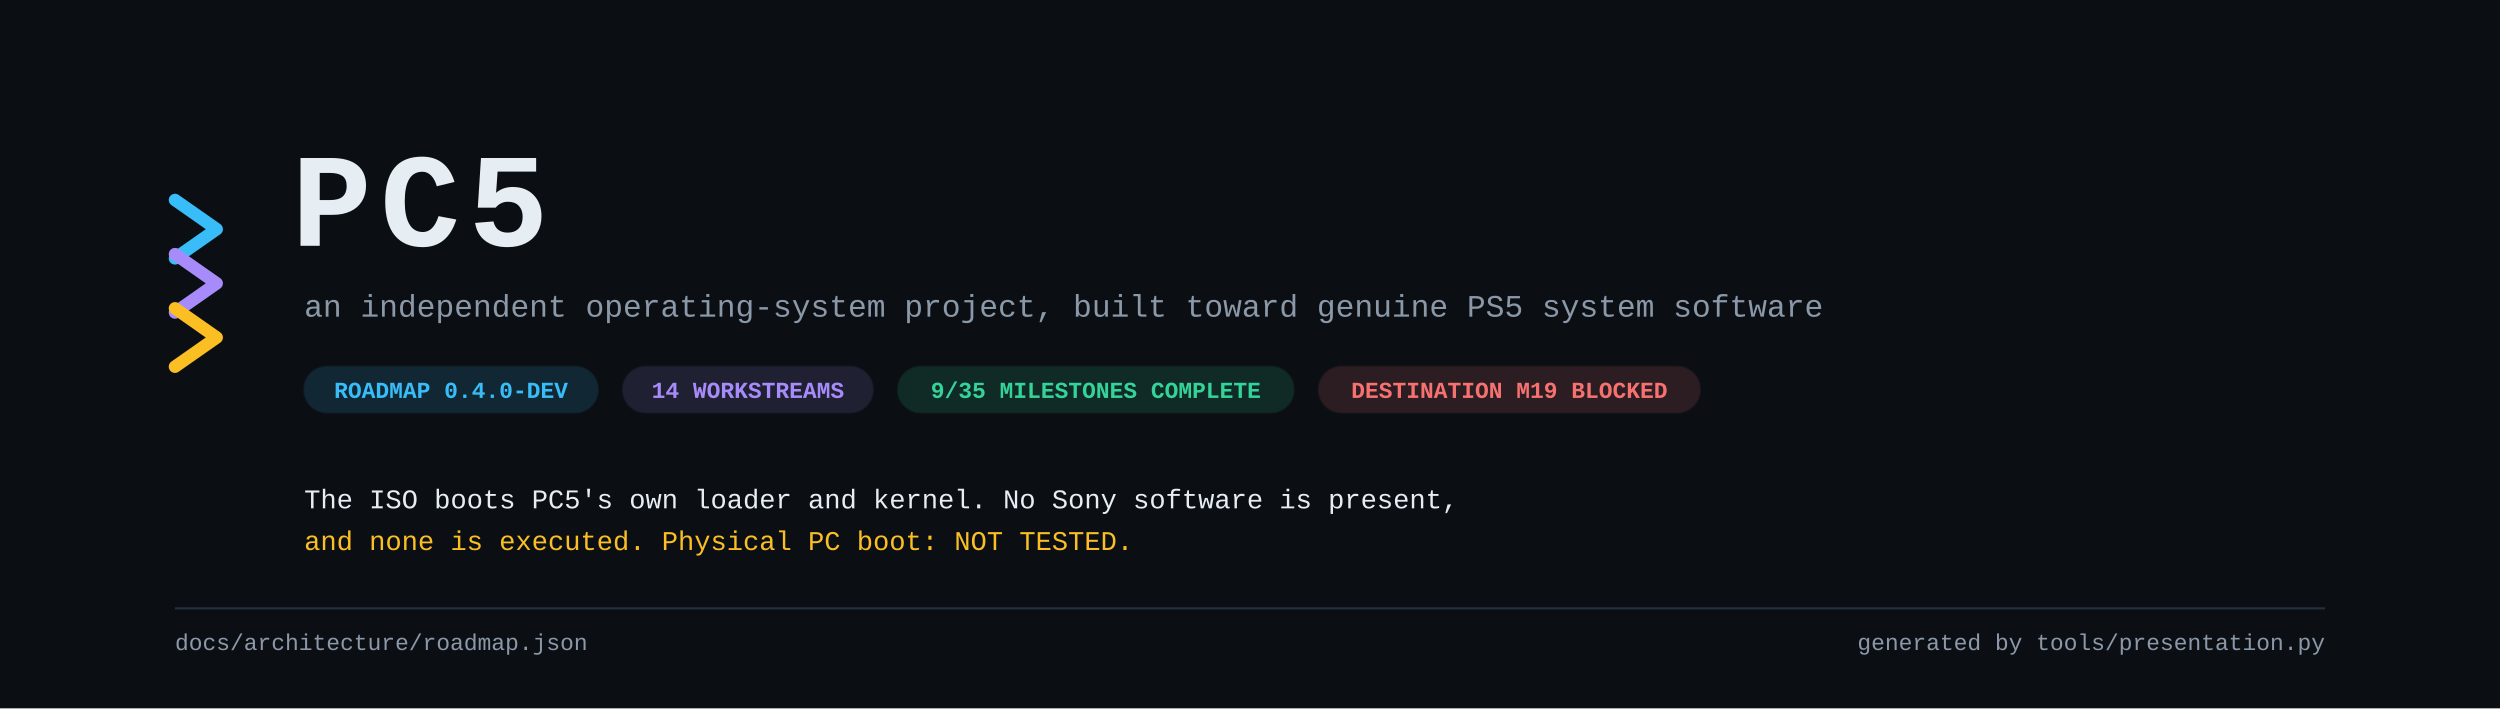
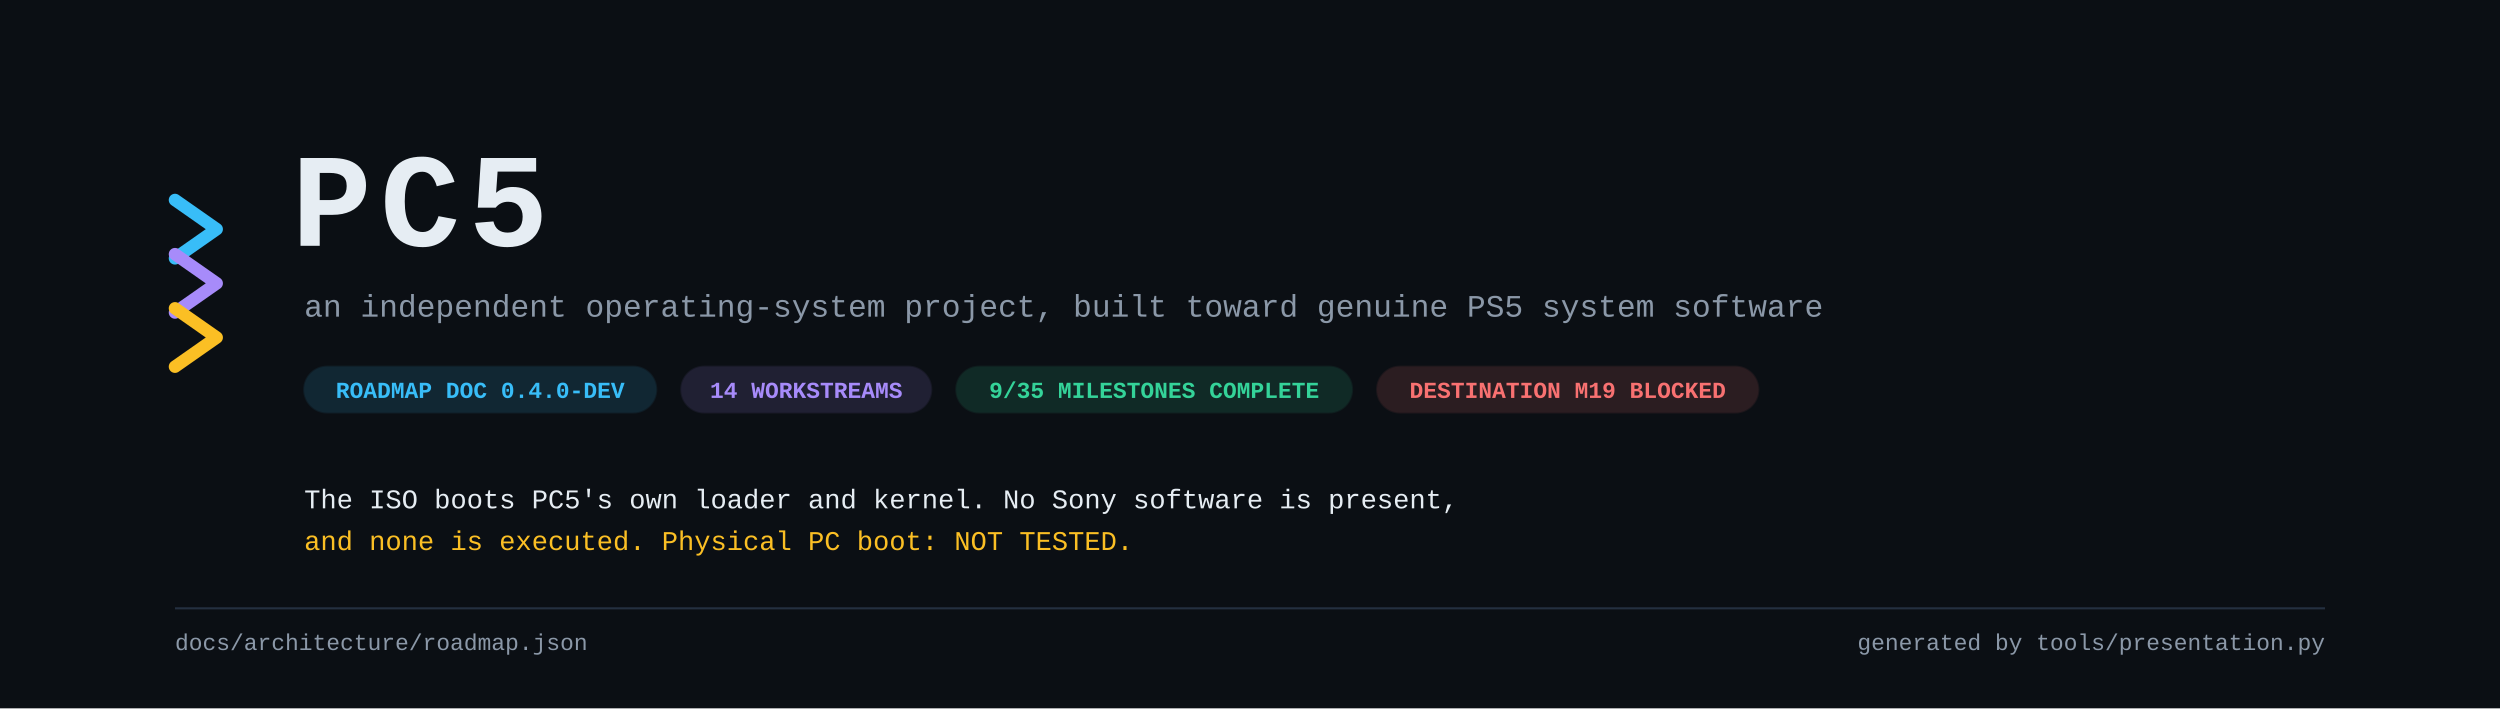
<svg xmlns="http://www.w3.org/2000/svg" width="1200" height="340" viewBox="0 0 1200 340" role="img" aria-labelledby="t d">
  <rect width="1200" height="340" fill="#0b0f14" />
  <path d="M 84 96 L 104 110 L 84 124" fill="none" stroke="#38bdf8" stroke-width="6" stroke-linecap="round" stroke-linejoin="round" />
  <path d="M 84 122 L 104 136 L 84 150" fill="none" stroke="#a78bfa" stroke-width="6" stroke-linecap="round" stroke-linejoin="round" />
  <path d="M 84 148 L 104 162 L 84 176" fill="none" stroke="#fbbf24" stroke-width="6" stroke-linecap="round" stroke-linejoin="round" />
  <text x="140" y="118" font-family="'JetBrains Mono','SFMono-Regular',Consolas,'Liberation Mono',Menlo,monospace" font-size="64" fill="#e6edf3" font-weight="bold" text-anchor="start" letter-spacing="4">PC5</text>
  <text x="146" y="152" font-family="'JetBrains Mono','SFMono-Regular',Consolas,'Liberation Mono',Menlo,monospace" font-size="15" fill="#8b98a8" font-weight="normal" text-anchor="start">an independent operating-system project, built toward genuine PS5 system software</text>
-   <rect x="146" y="176" width="141" height="22" rx="11" fill="#38bdf8" opacity="0.14" stroke="#38bdf8" stroke-opacity="0.55" />
-   <text x="216.5" y="191" font-family="'JetBrains Mono','SFMono-Regular',Consolas,'Liberation Mono',Menlo,monospace" font-size="11" fill="#38bdf8" font-weight="bold" text-anchor="middle">ROADMAP 0.4.0-DEV</text>
-   <rect x="299" y="176" width="120" height="22" rx="11" fill="#a78bfa" opacity="0.14" stroke="#a78bfa" stroke-opacity="0.55" />
-   <text x="359.0" y="191" font-family="'JetBrains Mono','SFMono-Regular',Consolas,'Liberation Mono',Menlo,monospace" font-size="11" fill="#a78bfa" font-weight="bold" text-anchor="middle">14 WORKSTREAMS</text>
-   <rect x="431" y="176" width="190" height="22" rx="11" fill="#34d399" opacity="0.14" stroke="#34d399" stroke-opacity="0.55" />
-   <text x="526.0" y="191" font-family="'JetBrains Mono','SFMono-Regular',Consolas,'Liberation Mono',Menlo,monospace" font-size="11" fill="#34d399" font-weight="bold" text-anchor="middle">9/35 MILESTONES COMPLETE</text>
-   <rect x="633" y="176" width="183" height="22" rx="11" fill="#f87171" opacity="0.14" stroke="#f87171" stroke-opacity="0.55" />
-   <text x="724.5" y="191" font-family="'JetBrains Mono','SFMono-Regular',Consolas,'Liberation Mono',Menlo,monospace" font-size="11" fill="#f87171" font-weight="bold" text-anchor="middle">DESTINATION M19 BLOCKED</text>
+   <rect x="146" y="176" width="169" height="22" rx="11" fill="#38bdf8" opacity="0.14" stroke="#38bdf8" stroke-opacity="0.55" />
+   <text x="230.5" y="191" font-family="'JetBrains Mono','SFMono-Regular',Consolas,'Liberation Mono',Menlo,monospace" font-size="11" fill="#38bdf8" font-weight="bold" text-anchor="middle">ROADMAP DOC 0.4.0-DEV</text>
+   <rect x="327" y="176" width="120" height="22" rx="11" fill="#a78bfa" opacity="0.14" stroke="#a78bfa" stroke-opacity="0.55" />
+   <text x="387.0" y="191" font-family="'JetBrains Mono','SFMono-Regular',Consolas,'Liberation Mono',Menlo,monospace" font-size="11" fill="#a78bfa" font-weight="bold" text-anchor="middle">14 WORKSTREAMS</text>
+   <rect x="459" y="176" width="190" height="22" rx="11" fill="#34d399" opacity="0.14" stroke="#34d399" stroke-opacity="0.55" />
+   <text x="554.0" y="191" font-family="'JetBrains Mono','SFMono-Regular',Consolas,'Liberation Mono',Menlo,monospace" font-size="11" fill="#34d399" font-weight="bold" text-anchor="middle">9/35 MILESTONES COMPLETE</text>
+   <rect x="661" y="176" width="183" height="22" rx="11" fill="#f87171" opacity="0.14" stroke="#f87171" stroke-opacity="0.55" />
+   <text x="752.5" y="191" font-family="'JetBrains Mono','SFMono-Regular',Consolas,'Liberation Mono',Menlo,monospace" font-size="11" fill="#f87171" font-weight="bold" text-anchor="middle">DESTINATION M19 BLOCKED</text>
  <text x="146" y="244" font-family="'JetBrains Mono','SFMono-Regular',Consolas,'Liberation Mono',Menlo,monospace" font-size="13" fill="#e6edf3" font-weight="normal" text-anchor="start">The ISO boots PC5's own loader and kernel. No Sony software is present,</text>
  <text x="146" y="264" font-family="'JetBrains Mono','SFMono-Regular',Consolas,'Liberation Mono',Menlo,monospace" font-size="13" fill="#fbbf24" font-weight="normal" text-anchor="start">and none is executed. Physical PC boot: NOT TESTED.</text>
  <line x1="84" y1="292" x2="1116" y2="292" stroke="#243040" />
  <text x="84" y="312" font-family="'JetBrains Mono','SFMono-Regular',Consolas,'Liberation Mono',Menlo,monospace" font-size="11" fill="#8b98a8" font-weight="normal" text-anchor="start">docs/architecture/roadmap.json</text>
  <text x="1116" y="312" font-family="'JetBrains Mono','SFMono-Regular',Consolas,'Liberation Mono',Menlo,monospace" font-size="11" fill="#8b98a8" font-weight="normal" text-anchor="end">generated by tools/presentation.py</text>
</svg>
